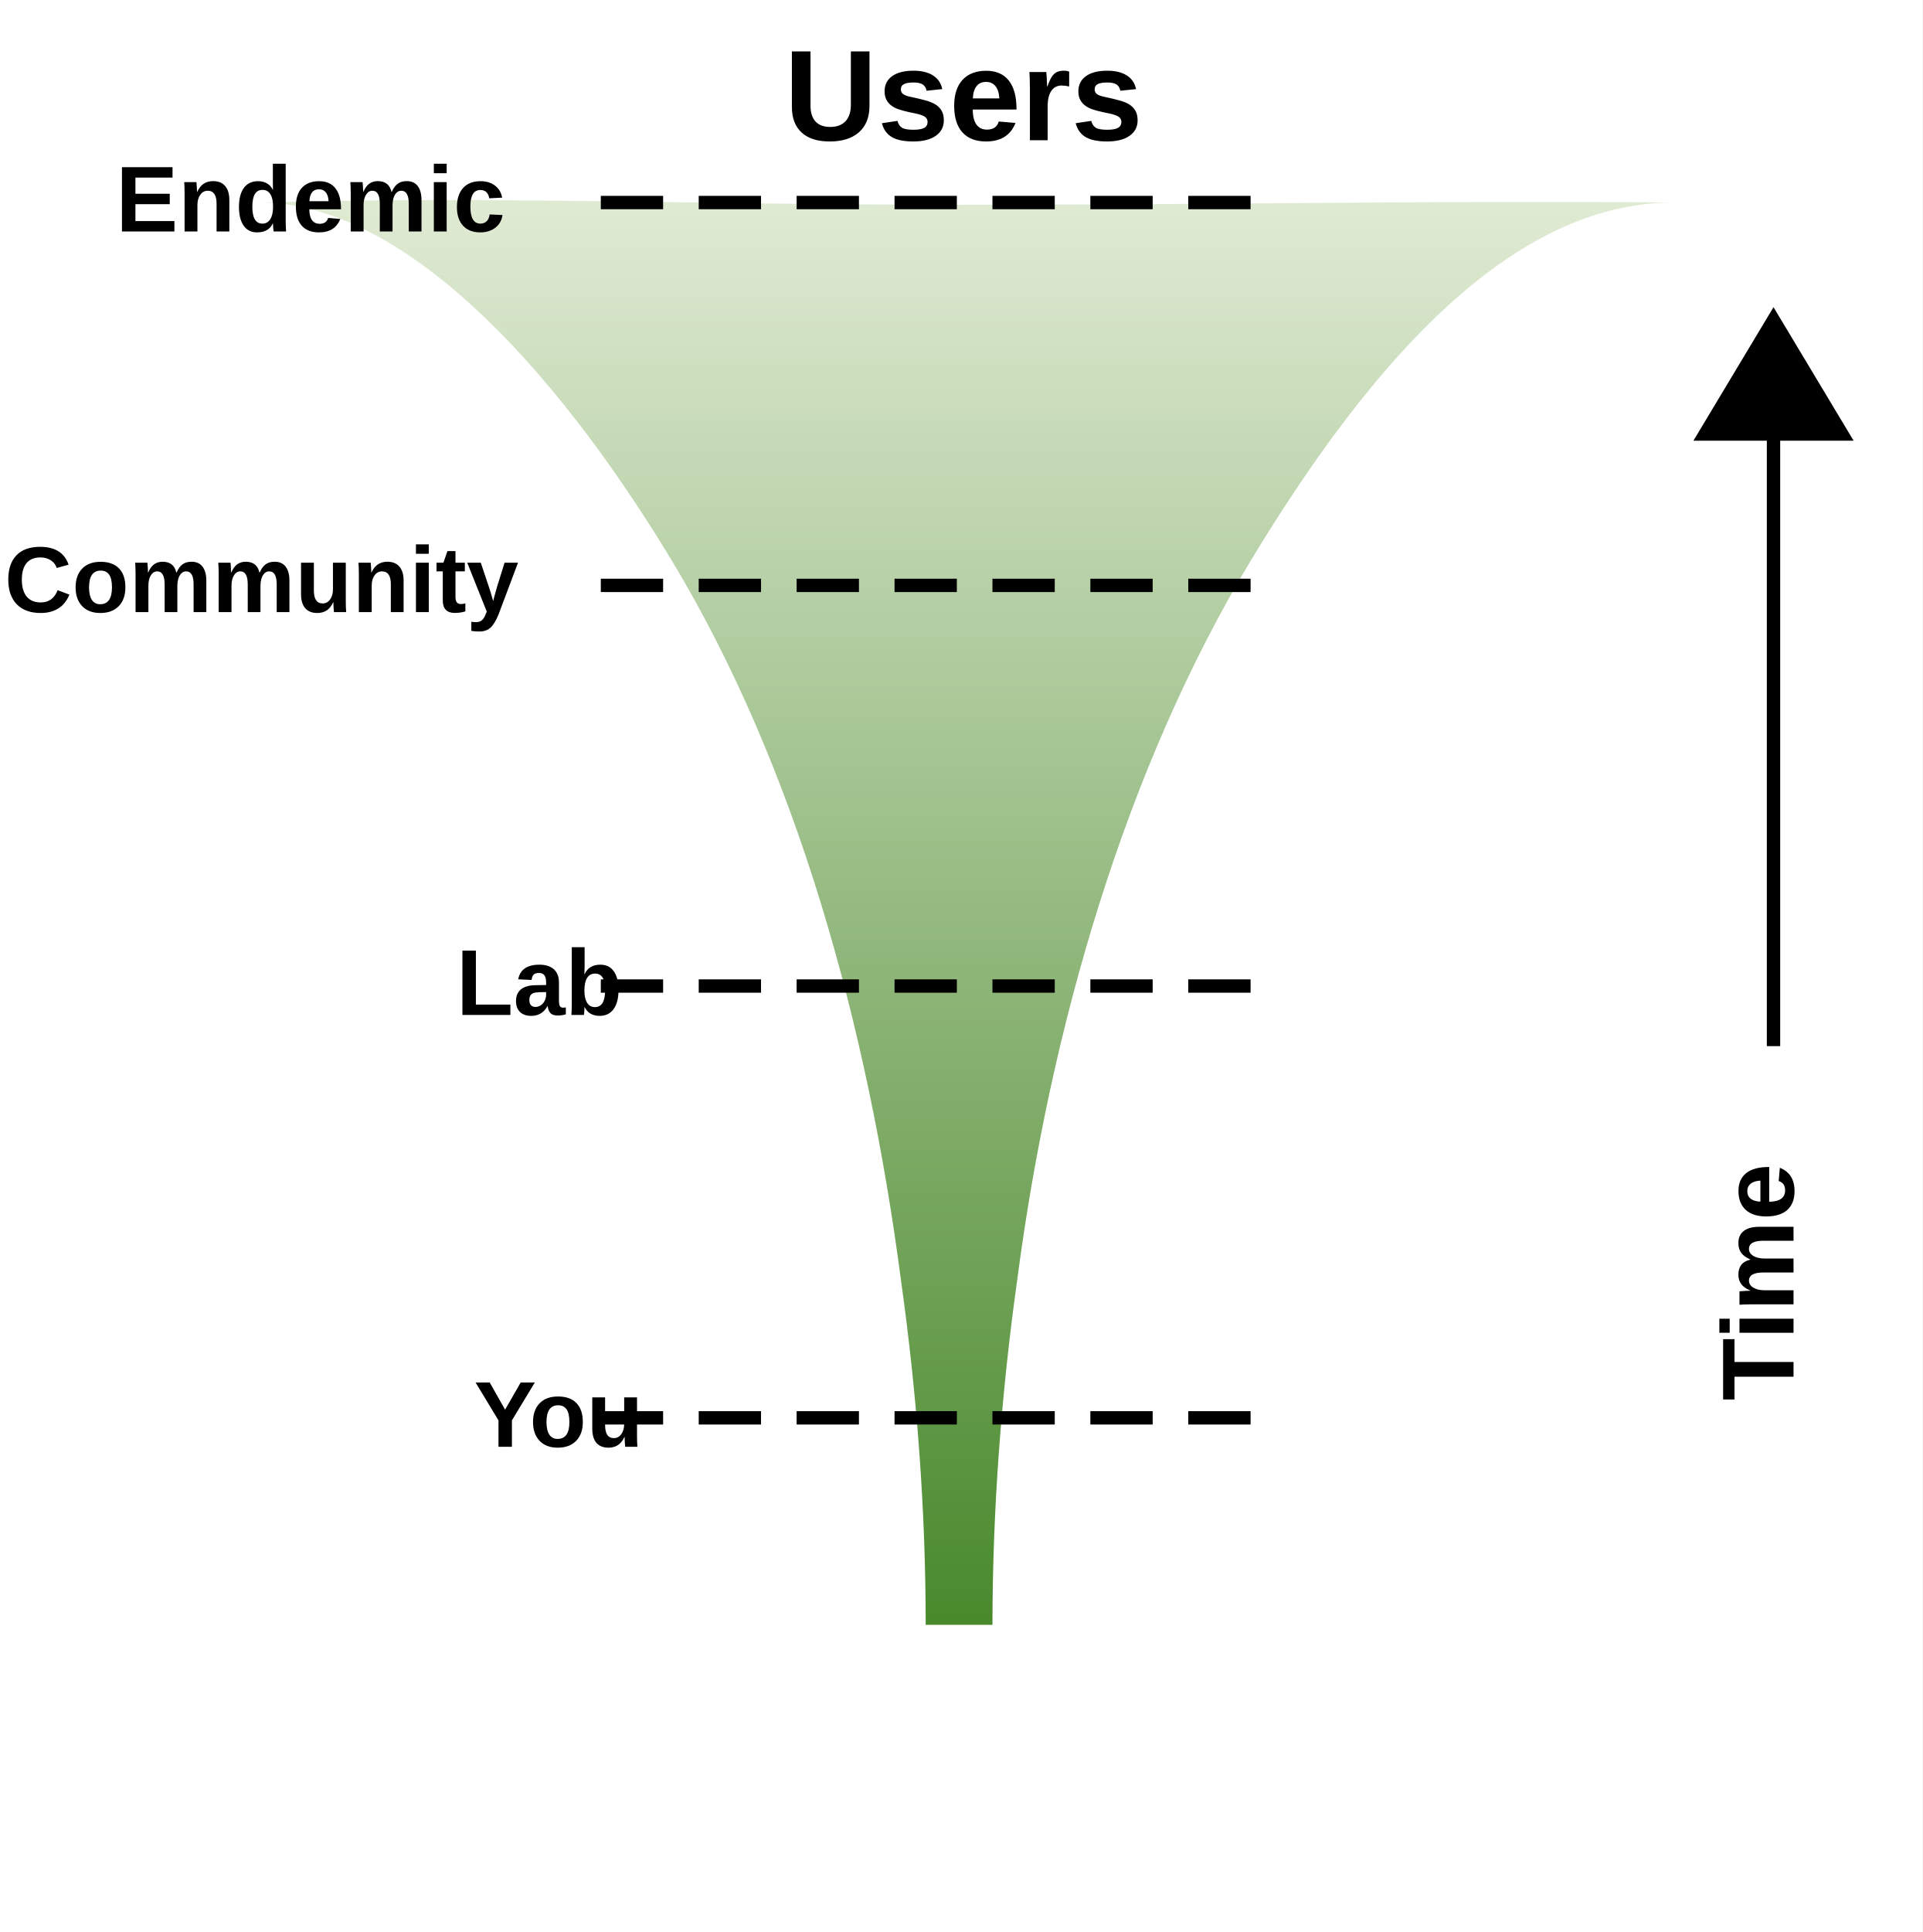
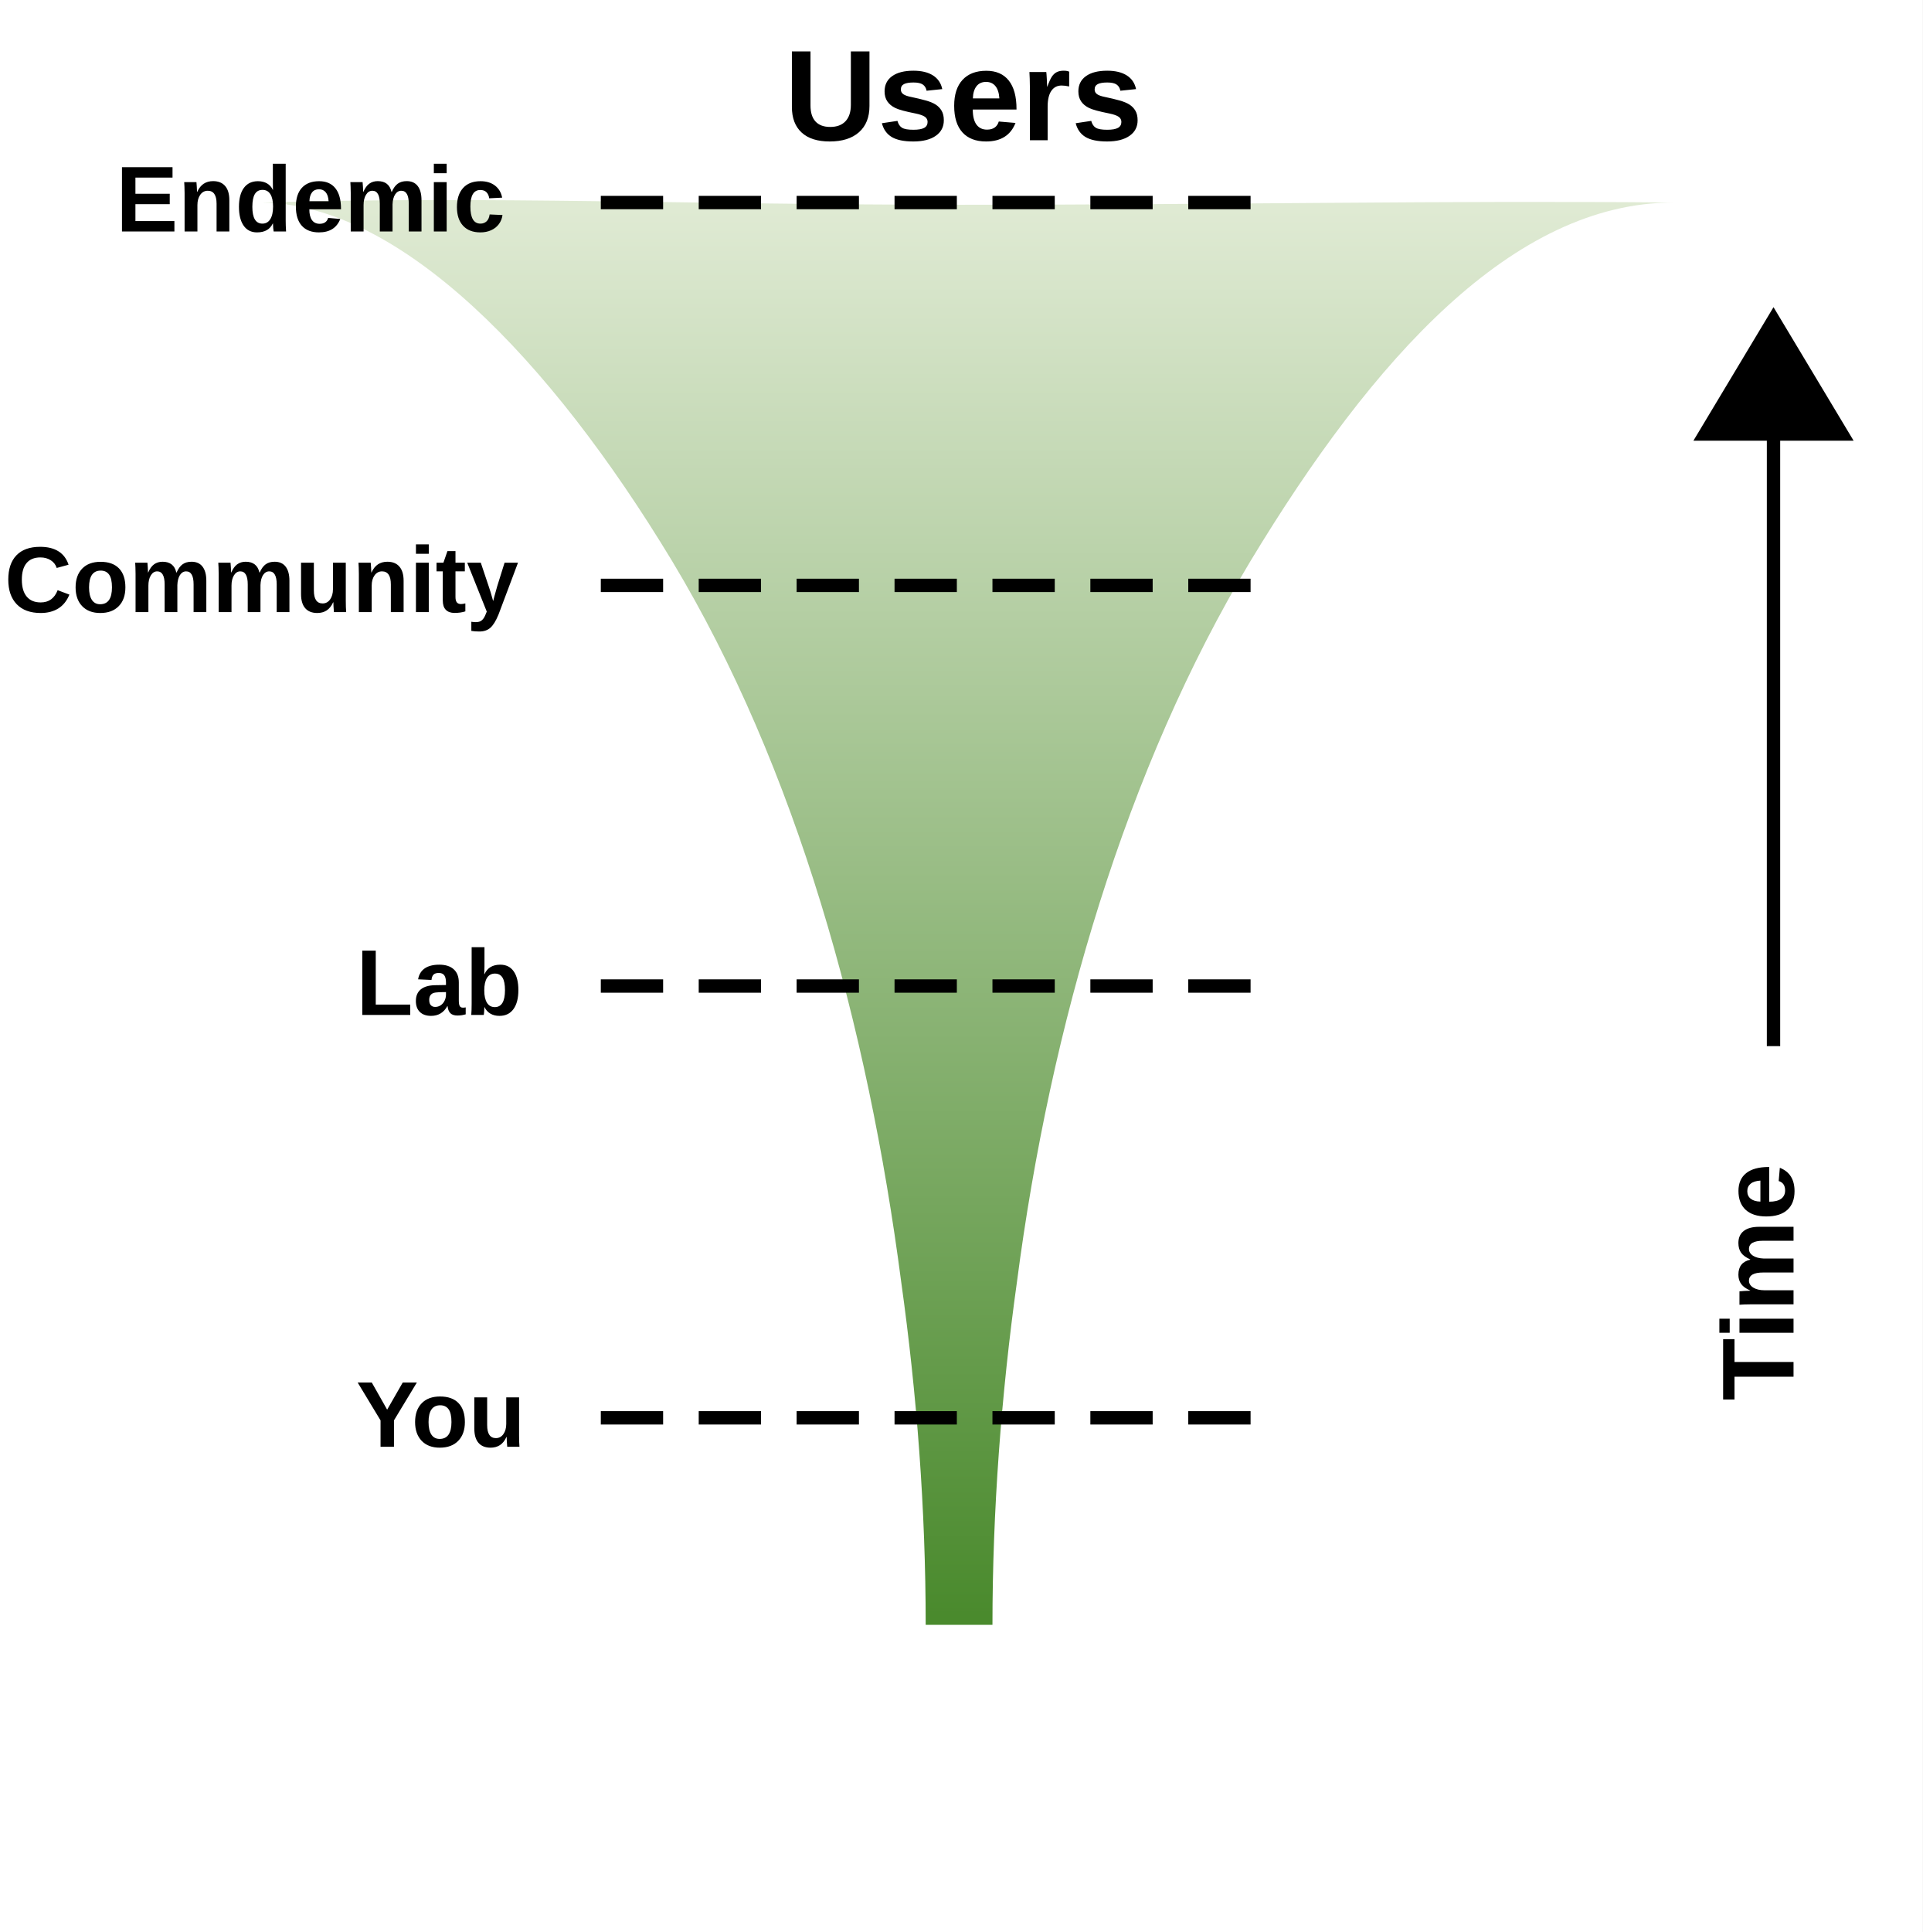
<svg xmlns="http://www.w3.org/2000/svg" width="864" height="868" viewBox="0 0 864 868">
  <defs>
    <linearGradient id="funnelGradient" x1="0" y1="0" x2="0" y2="1">
      <stop offset="0%" stop-color="#dfead3" />
      <stop offset="100%" stop-color="#4a8a2d" />
    </linearGradient>
    <marker id="arrowhead" markerWidth="12" markerHeight="12" refX="8" refY="6" orient="auto">
      <path d="M0,0 L10,6 L0,12 Z" fill="#000" />
    </marker>
  </defs>
  <rect width="864" height="868" fill="#fff" />
  <path d="M118 91        C220 88 310 92 432 92        C554 92 648 90 752 91        C680 91 617 161 562 252        C506 345 472 461 457 576        C450 626 446 679 446 730        L416 730        C416 678 412 626 405 576        C390 461 358 345 302 252        C247 161 180 92 118 91 Z" fill="url(#funnelGradient)" />
  <text x="433" y="63" text-anchor="middle" font-family="Arial, Helvetica, sans-serif" font-size="58" font-weight="700" fill="#000">
    Users
  </text>
  <g font-family="Arial, Helvetica, sans-serif" font-size="42" font-weight="700" fill="#000">
    <text x="52" y="104">Endemic</text>
    <line x1="270" y1="91" x2="575" y2="91" stroke="#000" stroke-width="6" stroke-dasharray="28 16" />
    <text x="2" y="275">Community</text>
    <line x1="270" y1="263" x2="575" y2="263" stroke="#000" stroke-width="6" stroke-dasharray="28 16" />
-     <text x="205" y="456">Lab</text>
+     <text x="160" y="456">Lab</text>
    <line x1="270" y1="443" x2="575" y2="443" stroke="#000" stroke-width="6" stroke-dasharray="28 16" />
-     <text x="213" y="650">You</text>
+     <text x="160" y="650">You</text>
    <line x1="270" y1="637" x2="575" y2="637" stroke="#000" stroke-width="6" stroke-dasharray="28 16" />
  </g>
  <line x1="797" y1="470" x2="797" y2="150" stroke="#000" stroke-width="6" marker-end="url(#arrowhead)" />
  <text x="840" y="610" transform="rotate(-90 806 610)" font-family="Arial, Helvetica, sans-serif" font-size="46" font-weight="700" fill="#000" text-anchor="middle">
    Time
  </text>
</svg>
